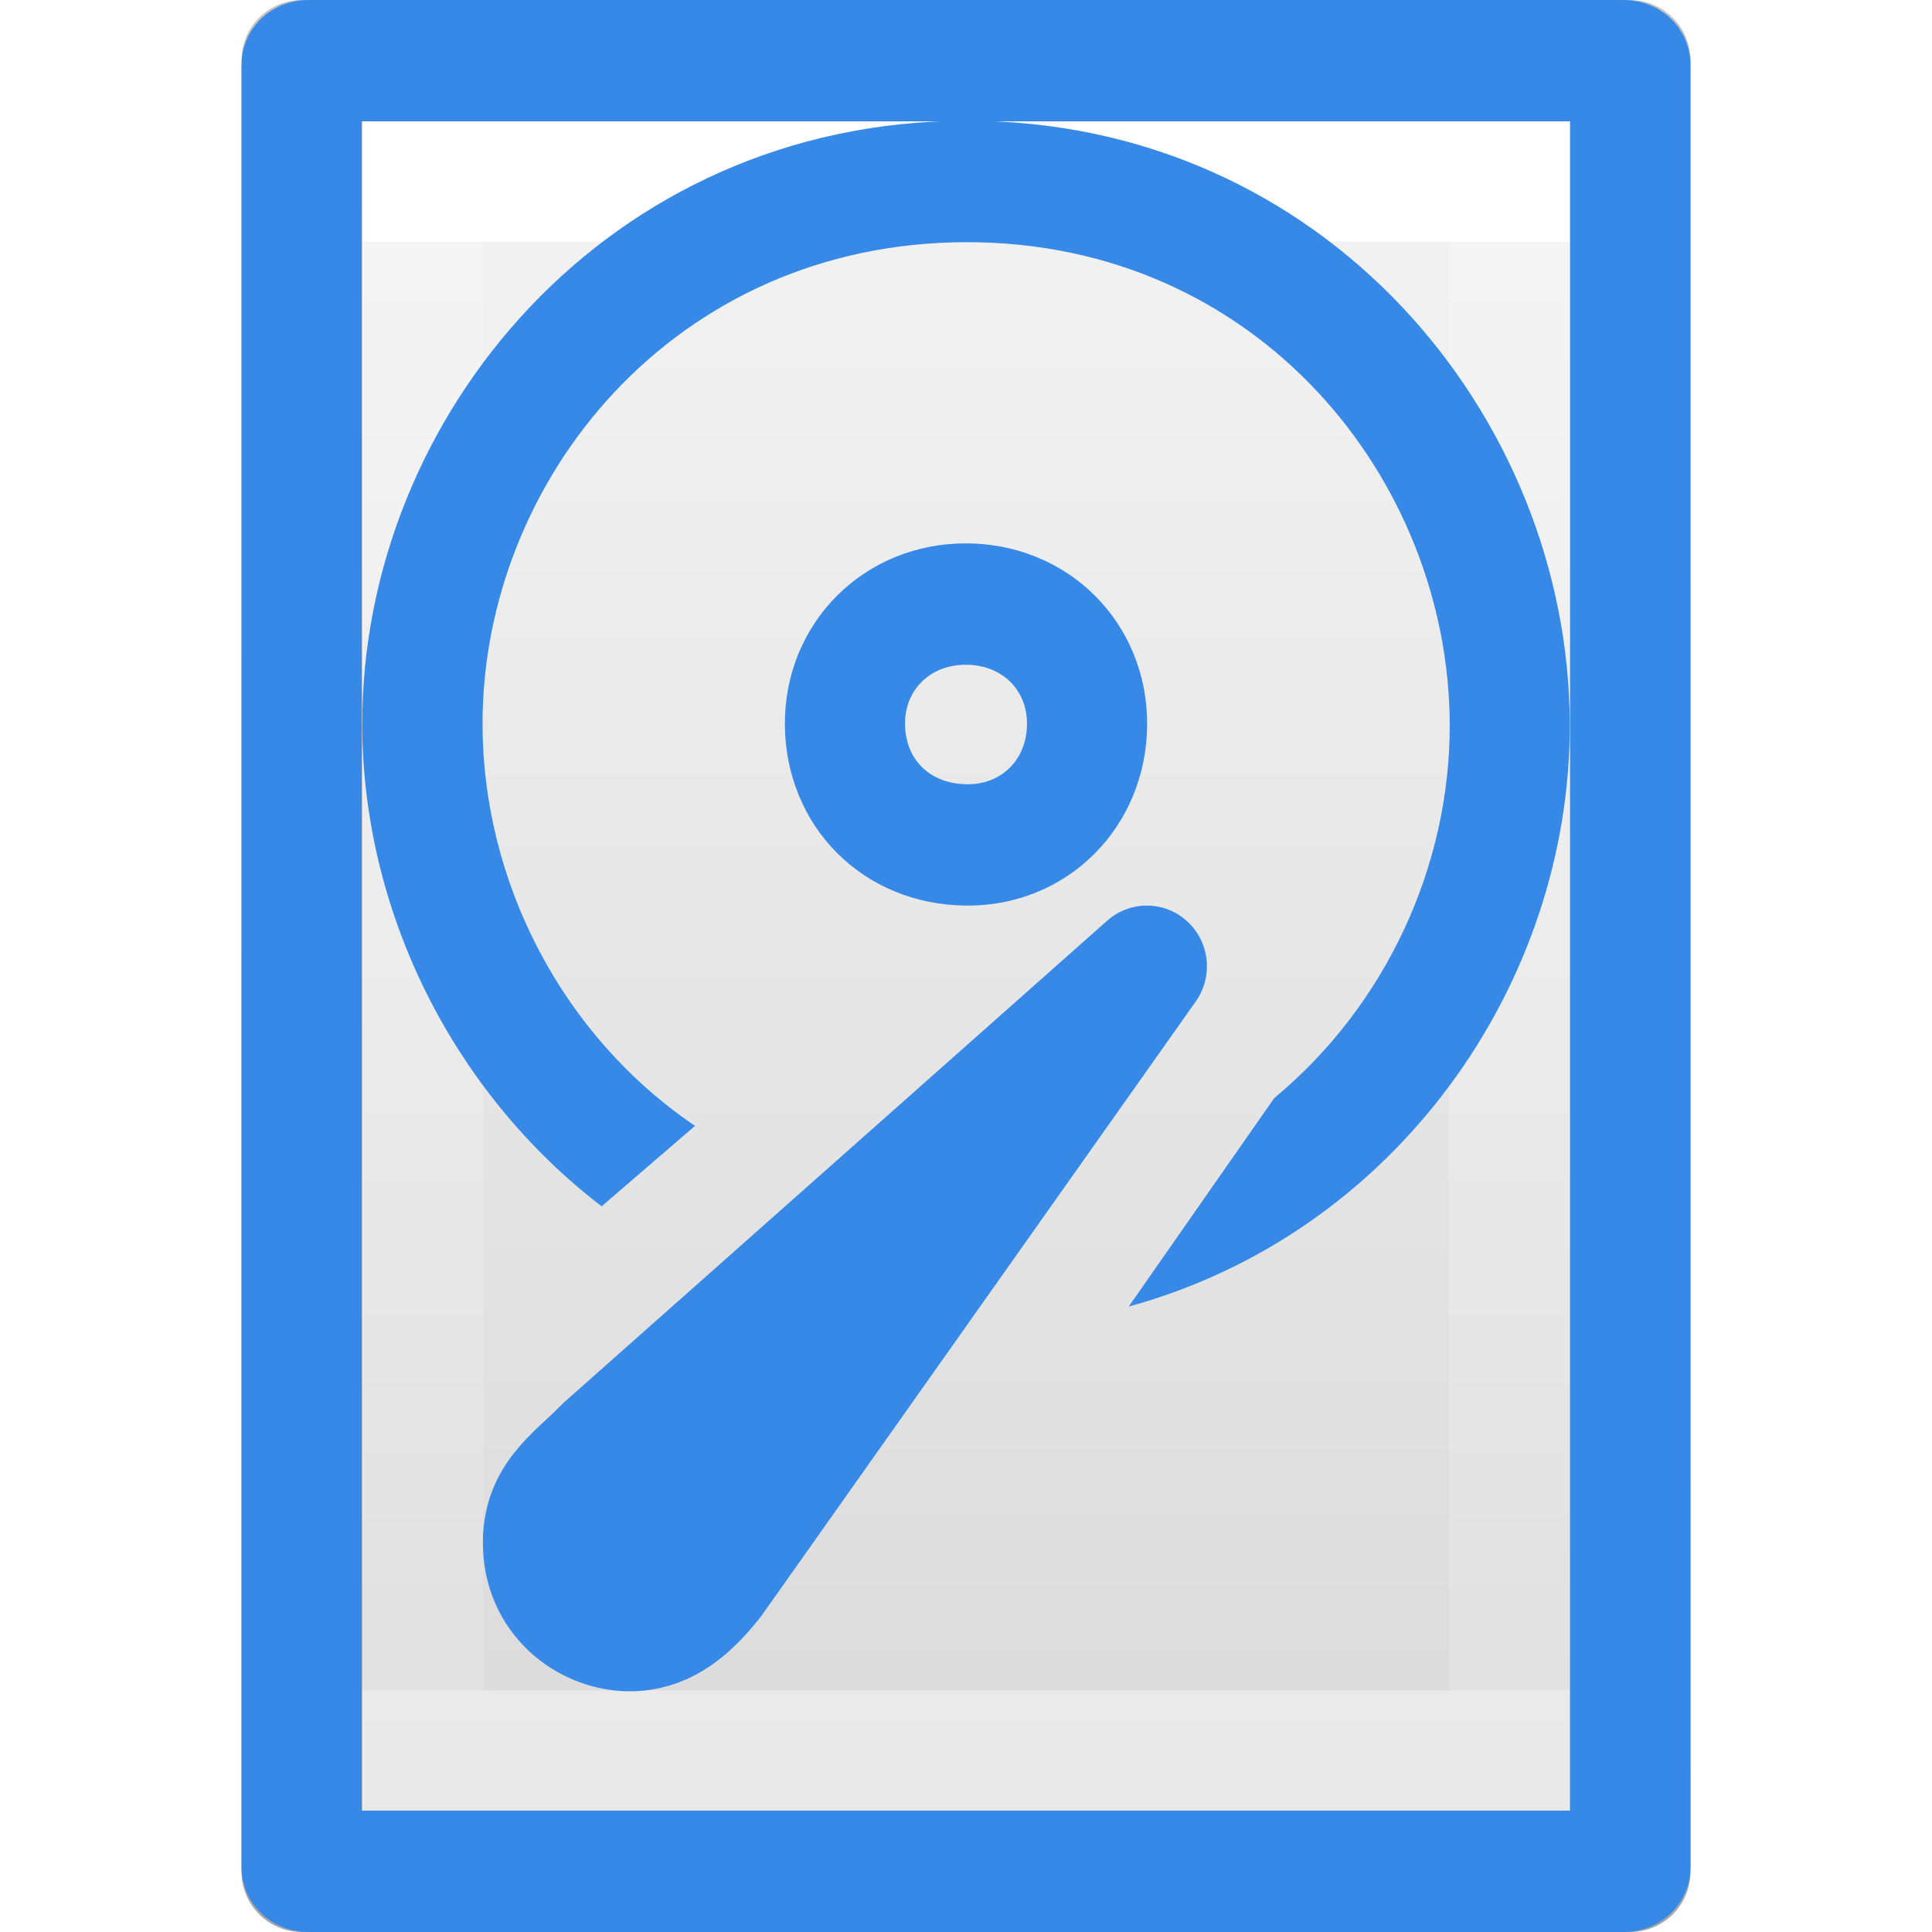
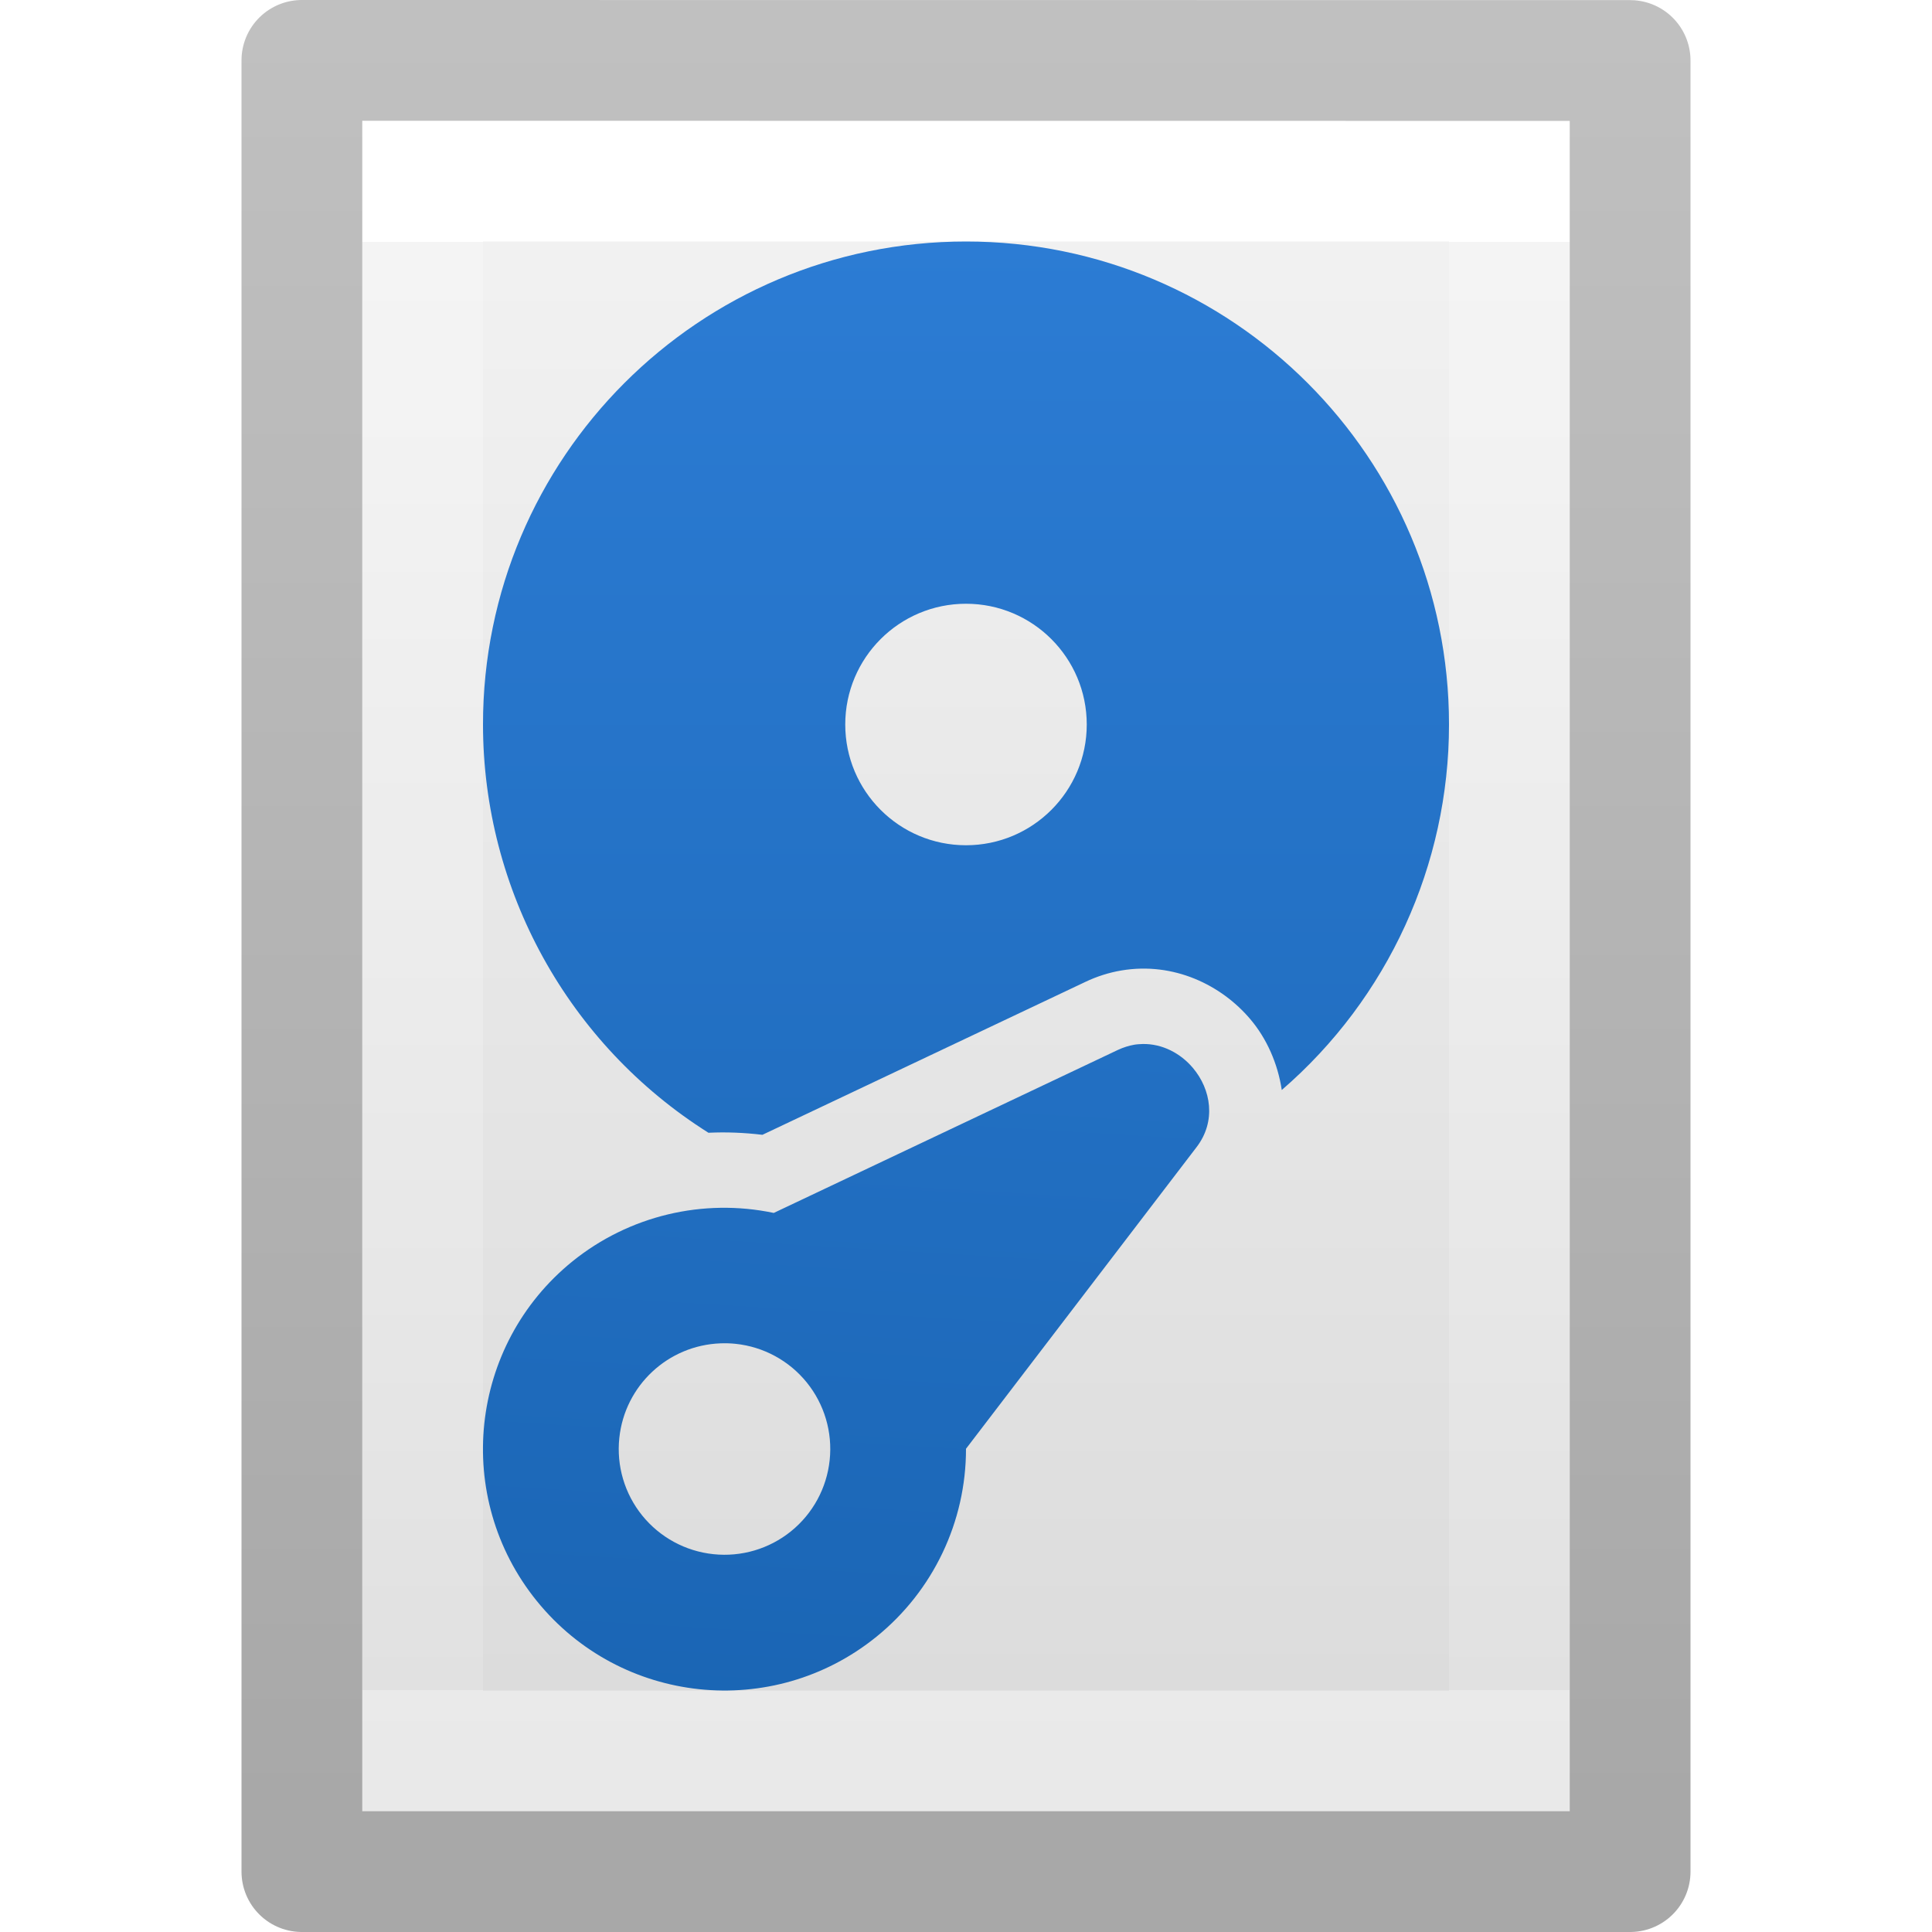
- <svg xmlns="http://www.w3.org/2000/svg" xmlns:xlink="http://www.w3.org/1999/xlink" version="1.1" width="16" height="16" id="svg3810">
+ <svg xmlns="http://www.w3.org/2000/svg" xmlns:xlink="http://www.w3.org/1999/xlink" id="svg3810" height="16" width="16" version="1.1">
  <defs id="defs3812">
-     <linearGradient x1="24" y1="6.923" x2="24" y2="41.077" id="linearGradient3988" xlink:href="#linearGradient3977" gradientUnits="userSpaceOnUse" gradientTransform="matrix(0.2432432,0,0,0.3513513,2.162163,-0.4324276)" />
+     <linearGradient id="linearGradient2">
+       <stop style="stop-color:#3689e6;stop-opacity:1;" offset="0" id="stop1" />
+       <stop style="stop-color:#1660ad;stop-opacity:1;" offset="1" id="stop2" />
+     </linearGradient>
+     <linearGradient gradientTransform="matrix(0.2432432,0,0,0.3513513,2.162164,-0.432428)" gradientUnits="userSpaceOnUse" xlink:href="#linearGradient3977" id="linearGradient3988" y2="41.077" x2="24" y1="6.923" x1="24" />
    <linearGradient id="linearGradient3977">
-       <stop id="stop3979" style="stop-color:#ffffff;stop-opacity:1" offset="0" />
-       <stop id="stop3981" style="stop-color:#ffffff;stop-opacity:0.235" offset="0" />
-       <stop id="stop3983" style="stop-color:#ffffff;stop-opacity:0.157" offset="1" />
-       <stop id="stop3985" style="stop-color:#ffffff;stop-opacity:0.392" offset="1" />
+       <stop offset="0" style="stop-color:#ffffff;stop-opacity:1" id="stop3979" />
+       <stop offset="0" style="stop-color:#ffffff;stop-opacity:0.235" id="stop3981" />
+       <stop offset="1" style="stop-color:#ffffff;stop-opacity:0.157" id="stop3983" />
+       <stop offset="1" style="stop-color:#ffffff;stop-opacity:0.392" id="stop3985" />
    </linearGradient>
    <linearGradient id="linearGradient3600">
-       <stop id="stop3602" style="stop-color:#f4f4f4;stop-opacity:1" offset="0" />
-       <stop id="stop3604" style="stop-color:#dbdbdb;stop-opacity:1" offset="1" />
+       <stop offset="0" style="stop-color:#f4f4f4;stop-opacity:1" id="stop3602" />
+       <stop offset="1" style="stop-color:#dbdbdb;stop-opacity:1" id="stop3604" />
    </linearGradient>
-     <linearGradient x1="25.132" y1="0.985" x2="25.132" y2="47.013" id="linearGradient3806" xlink:href="#linearGradient3600" gradientUnits="userSpaceOnUse" gradientTransform="matrix(0.2857136,0,0,0.304197,1.142872,0.2326052)" />
+     <linearGradient gradientTransform="matrix(0.2857136,0,0,0.304197,1.142873,0.2326048)" gradientUnits="userSpaceOnUse" xlink:href="#linearGradient3600" id="linearGradient3806" y2="47.013" x2="25.132" y1="0.985" x1="25.132" />
    <linearGradient id="linearGradient3104-9">
-       <stop id="stop3106-5" style="stop-color:#000000;stop-opacity:0.34" offset="0" />
-       <stop id="stop3108-5" style="stop-color:#000000;stop-opacity:0.247" offset="1" />
+       <stop offset="0" style="stop-color:#000000;stop-opacity:0.34" id="stop3106-5" />
+       <stop offset="1" style="stop-color:#000000;stop-opacity:0.247" id="stop3108-5" />
    </linearGradient>
-     <linearGradient x1="-51.786" y1="50.786" x2="-51.786" y2="2.906" id="linearGradient3019" xlink:href="#linearGradient3104-9" gradientUnits="userSpaceOnUse" gradientTransform="matrix(0.2537859,0,0,0.3050187,19.12898,-0.6854766)" />
+     <linearGradient gradientTransform="matrix(0.2537859,0,0,0.3050187,19.12898,-0.685477)" gradientUnits="userSpaceOnUse" xlink:href="#linearGradient3104-9" id="linearGradient3019" y2="2.906" x2="-51.786" y1="50.786" x1="-51.786" />
+     <linearGradient xlink:href="#linearGradient2" id="linearGradient29717" gradientUnits="userSpaceOnUse" gradientTransform="matrix(0.2857142,0,0,0.2857142,-1.139035,-1.99999)" x1="26.178" y1="-10.491" x2="26.163" y2="66.495" />
+     <linearGradient id="linearGradient913-5">
+       <stop style="stop-color:#3689e6;stop-opacity:1;" offset="0" id="stop909-6" />
+       <stop style="stop-color:#1660ad;stop-opacity:1;" offset="1" id="stop911-2" />
+     </linearGradient>
+     <linearGradient xlink:href="#linearGradient913-5" id="linearGradient13835" gradientUnits="userSpaceOnUse" gradientTransform="matrix(0.1910129,0.2358813,-0.2220417,0.1798058,-1.925311,-1.446169)" x1="8.045" y1="-30.305" x2="64.355" y2="18.156" />
  </defs>
-   <path d="m 3,1 c 2.292,0 10,8.904e-4 10,8.904e-4 L 13,15 c 0,0 -6.667,0 -10,0 0,-4.667 0,-9.333 0,-14 z" id="path4160" style="display:inline;fill:url(#linearGradient3806);fill-opacity:1;stroke:none" />
-   <path d="m 12.5,14.5 h -9 V 1.5 h 9 z" id="rect6741-1" style="display:inline;fill:none;stroke:url(#linearGradient3988);stroke-width:1;stroke-linecap:round;stroke-linejoin:miter;stroke-miterlimit:4;stroke-dasharray:none;stroke-dashoffset:0;stroke-opacity:1" />
-   <path d="m 2.5,0.5 c 2.521,0 11,9.54e-4 11,9.54e-4 l 1.3e-5,14.999 c 0,0 -7.333,0 -11,0 0,-5 0,-10 1e-7,-15 z" id="path4160-8" style="display:inline;fill:none;stroke:url(#linearGradient3019);stroke-width:1;stroke-linecap:butt;stroke-linejoin:round;stroke-miterlimit:4;stroke-dasharray:none;stroke-dashoffset:0;stroke-opacity:1" />
-   <g id="g13-6" transform="matrix(0.2028995,0,0,-0.2049499,-4.260297,21.14764)" style="display:inline;stroke-width:9.808;stroke-dasharray:none">
-     <rect id="rect3005-7" x="33.306" y="27.569" width="54.239" height="73.164" rx="0.274" ry="0.168" style="display:inline;fill:none;stroke:#3689e6;stroke-width:4.904;stroke-dasharray:none;stroke-opacity:1;paint-order:normal;enable-background:new" />
-     <path id="path2-7" d="m 60.426,78.776 c 2.815,-0.006 4.958,-2.106 4.941,-4.866 -0.018,-2.78 -2.149,-4.904 -4.941,-4.867 -2.865,0.038 -4.918,2.111 -4.941,4.867 -0.022,2.748 2.127,4.873 4.941,4.866 z" style="display:inline;fill:none;fill-opacity:1;stroke:#3689e6;stroke-width:4.904;stroke-dasharray:none;stroke-opacity:1;paint-order:normal;enable-background:new" />
-     <path id="path2-5" style="color:#000000;fill:#3689e6;-inkscape-stroke:none" d="M 60.416,98.305 C 45.842,98.274 35.764,86.395 35.783,73.909 c 0.011,-7.522 3.674,-14.843 9.77,-19.469 0,0 3.831,3.267 3.812,3.25 -5.451,3.654 -8.664,9.889 -8.673,16.22 -0.014,9.861 7.805,19.463 19.733,19.488 C 72.345,93.423 80.144,83.796 80.169,73.899 80.183,68.17 77.546,62.539 73.007,58.814 l -5.939,-8.424 c 10.909,2.96 18.026,13.026 18.001,23.529 -0.03,12.491 -10.069,24.417 -24.652,24.387 z" />
-     <path style="display:inline;opacity:1;fill:#3689e6;fill-opacity:1;stroke:#3689e6;stroke-width:4.904;stroke-linejoin:round;stroke-dasharray:none;stroke-opacity:1" d="m 43.175,40.49 c 0.191,-2.144 2.132,-3.321 3.795,-3.185 1.22,0.1 2.166,0.83 3.145,2.06 l 17.692,24.775 -22.158,-19.454 c -1.213,-1.244 -2.665,-2.039 -2.473,-4.195 z" id="path7" />
+   <g id="layer1">
+     <path style="fill:url(#linearGradient3806);fill-opacity:1;stroke:none;display:inline" id="path4160" d="m 3,1 c 2.292,0 10,8.904e-4 10,8.904e-4 L 13,15 C 13,15 6.333,15 3,15 3,10.333 3,5.667 3,1 z" />
+     <path style="fill:none;stroke:url(#linearGradient3988);stroke-width:1;stroke-linecap:round;stroke-linejoin:miter;stroke-miterlimit:4;stroke-opacity:1;stroke-dasharray:none;stroke-dashoffset:0" id="rect6741-1" d="m 12.5,14.5 -9,0 0,-13 L 12.5,1.5 z" />
+     <path style="fill:none;stroke:url(#linearGradient3019);stroke-width:1;stroke-linecap:butt;stroke-linejoin:round;stroke-miterlimit:4;stroke-opacity:1;stroke-dasharray:none;stroke-dashoffset:0;display:inline" id="path4160-8" d="m 2.5,0.5 c 2.521,0 11,9.54e-4 11,9.54e-4 l 1.3e-5,14.999 c 0,0 -7.333,0 -11,0 0,-5 0,-10 0,-15 z" />
  </g>
+   <path id="circle14784" style="font-variation-settings:normal;vector-effect:none;fill:url(#linearGradient29717);fill-opacity:1;fill-rule:evenodd;stroke:none;stroke-width:2;stroke-linecap:butt;stroke-linejoin:round;stroke-miterlimit:4;stroke-dasharray:none;stroke-dashoffset:0;stroke-opacity:1;-inkscape-stroke:none;paint-order:markers fill stroke;stop-color:#000000;opacity:1;stop-opacity:1" d="M 8 2 A 4 4 0 0 0 4 6 A 4 4 0 0 0 5.867 9.381 C 6.014 9.374 6.163 9.38 6.314 9.398 L 8.99 8.131 C 9.082 8.087 9.185 8.054 9.287 8.037 C 9.721 7.964 10.116 8.158 10.355 8.441 C 10.489 8.599 10.582 8.806 10.615 9.027 A 4 4 0 0 0 12 6 A 4 4 0 0 0 8 2 z M 8 5 A 1 1 0 0 1 9 6 A 1 1 0 0 1 8 7 A 1 1 0 0 1 7 6 A 1 1 0 0 1 8 5 z M 9.182 9.422 L 7.969 9.998 A 4 4 0 0 0 8 10 A 4 4 0 0 0 8.812 9.906 L 9.182 9.422 z " />
+   <path id="path13833" style="font-variation-settings:normal;opacity:1;vector-effect:none;fill:url(#linearGradient13835);fill-opacity:1;fill-rule:evenodd;stroke:none;stroke-width:2;stroke-linecap:butt;stroke-linejoin:round;stroke-miterlimit:4;stroke-dasharray:none;stroke-dashoffset:0;stroke-opacity:1;-inkscape-stroke:none;paint-order:markers fill stroke;stop-color:#000000;stop-opacity:1" d="M 9.463 8.646 C 9.44 8.647 9.416 8.648 9.393 8.652 C 9.348 8.66 9.303 8.674 9.258 8.695 L 6.408 10.045 A 2 2 0 0 0 4.742 10.445 A 2 2 0 0 0 4.445 13.258 A 2 2 0 0 0 7.258 13.555 A 2 2 0 0 0 8 11.998 L 9.908 9.502 C 10.075 9.286 10.029 9.021 9.879 8.844 C 9.777 8.723 9.626 8.643 9.463 8.646 z M 5.967 11.125 A 0.875 0.875 0 0 1 6.092 11.129 A 0.875 0.875 0 0 1 6.871 12.092 A 0.875 0.875 0 0 1 5.908 12.871 A 0.875 0.875 0 0 1 5.129 11.908 A 0.875 0.875 0 0 1 5.967 11.125 z " />
</svg>
